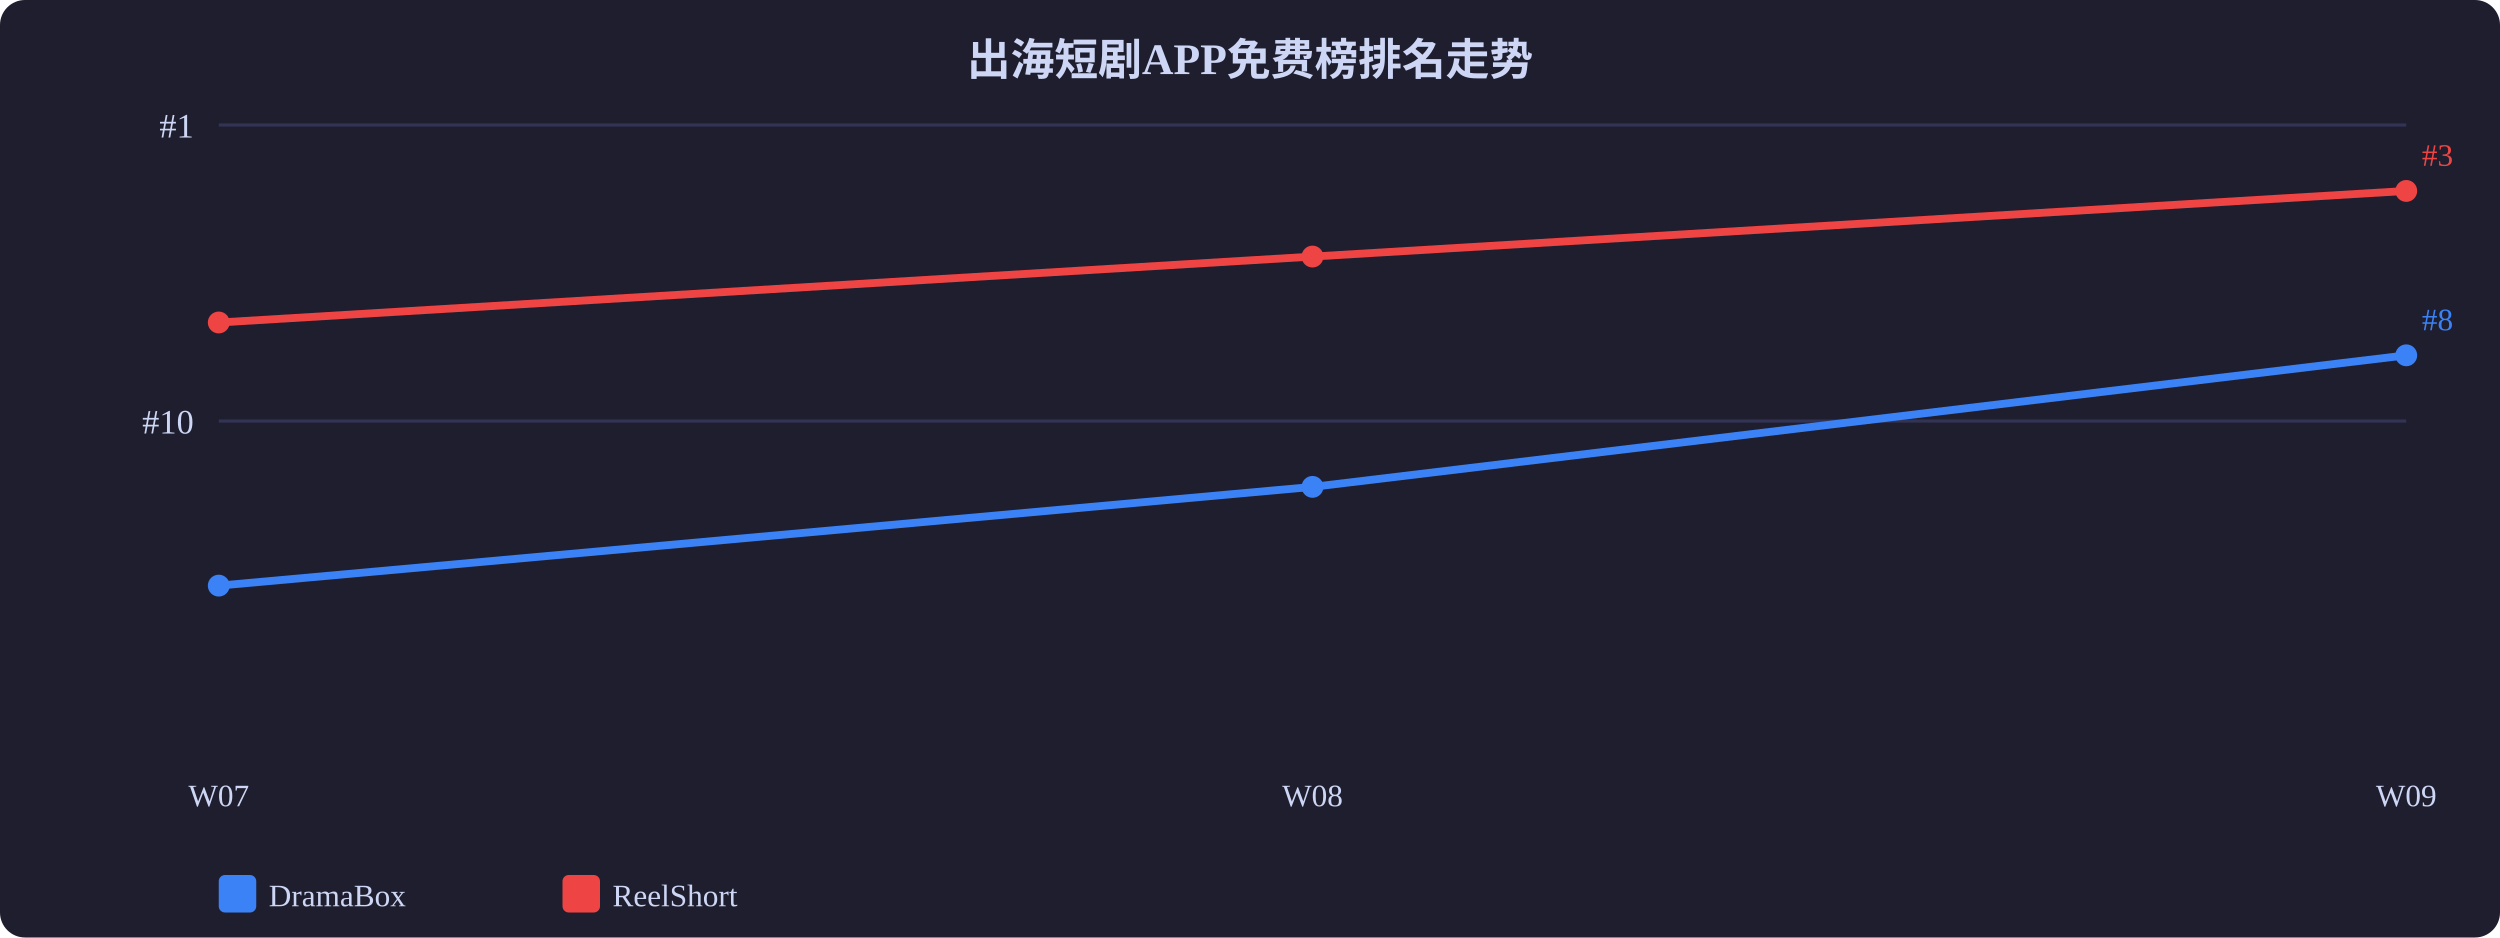
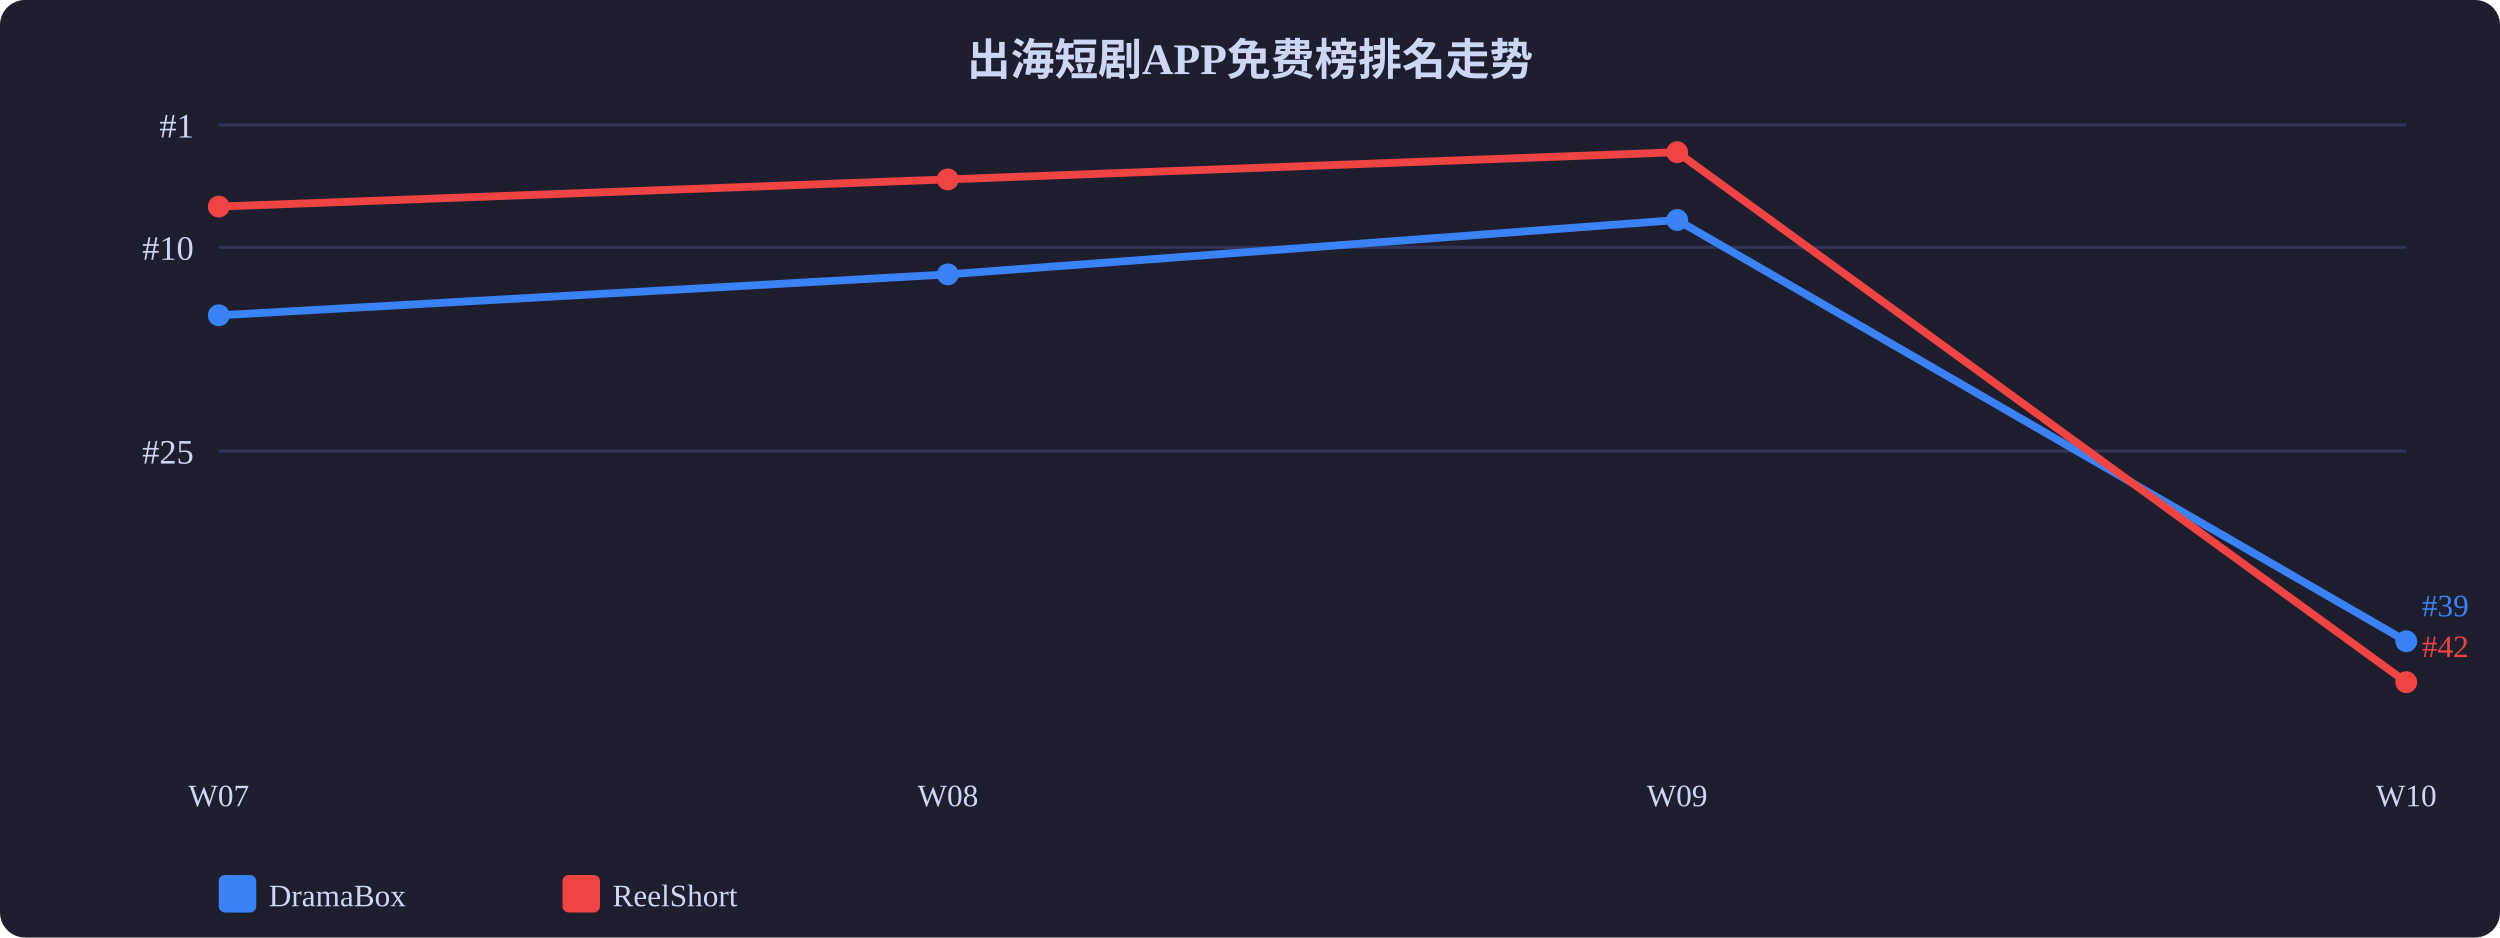
<svg xmlns="http://www.w3.org/2000/svg" viewBox="0 0 800 300">
  <rect width="800" height="300" fill="#1e1e2e" rx="8" />
  <text x="400.0" y="24" text-anchor="middle" fill="#cdd6f4" font-size="14" font-weight="bold">出海短剧APP免费榜排名走势</text>
  <line x1="70" y1="40.0" x2="770" y2="40.0" stroke="#333355" stroke-width="1" />
  <text x="62" y="44.0" text-anchor="end" fill="#cdd6f4" font-size="11">#1</text>
-   <line x1="70" y1="134.737" x2="770" y2="134.737" stroke="#333355" stroke-width="1" />
-   <text x="62" y="138.737" text-anchor="end" fill="#cdd6f4" font-size="11">#10</text>
-   <path d="M 70.0,187.4 L 420.0,155.8 L 770.0,113.7" fill="none" stroke="#3b82f6" stroke-width="2.5" />
-   <circle cx="70.0" cy="187.4" r="3.5" fill="#3b82f6" />
-   <circle cx="420.0" cy="155.8" r="3.5" fill="#3b82f6" />
-   <circle cx="770.0" cy="113.7" r="3.5" fill="#3b82f6" />
-   <text x="775.0" y="105.684" fill="#3b82f6" font-size="10">#8</text>
-   <path d="M 70.0,103.2 L 420.0,82.1 L 770.0,61.1" fill="none" stroke="#ef4444" stroke-width="2.5" />
-   <circle cx="70.0" cy="103.2" r="3.5" fill="#ef4444" />
-   <circle cx="420.0" cy="82.1" r="3.5" fill="#ef4444" />
-   <circle cx="770.0" cy="61.1" r="3.5" fill="#ef4444" />
-   <text x="775.0" y="53.053" fill="#ef4444" font-size="10">#3</text>
+   <line x1="70" y1="79.13" x2="770" y2="79.13" stroke="#333355" stroke-width="1" />
+   <text x="62" y="83.13" text-anchor="end" fill="#cdd6f4" font-size="11">#10</text>
+   <line x1="70" y1="144.348" x2="770" y2="144.348" stroke="#333355" stroke-width="1" />
+   <text x="62" y="148.348" text-anchor="end" fill="#cdd6f4" font-size="11">#25</text>
+   <path d="M 70.0,100.9 L 303.3,87.8 L 536.7,70.4 L 770.0,205.2" fill="none" stroke="#3b82f6" stroke-width="2.5" />
+   <circle cx="70.0" cy="100.9" r="3.5" fill="#3b82f6" />
+   <circle cx="303.3" cy="87.8" r="3.5" fill="#3b82f6" />
+   <circle cx="536.7" cy="70.4" r="3.5" fill="#3b82f6" />
+   <circle cx="770.0" cy="205.2" r="3.5" fill="#3b82f6" />
+   <text x="775.0" y="197.217" fill="#3b82f6" font-size="10">#39</text>
+   <path d="M 70.0,66.1 L 303.3,57.4 L 536.7,48.7 L 770.0,218.3" fill="none" stroke="#ef4444" stroke-width="2.5" />
+   <circle cx="70.0" cy="66.1" r="3.5" fill="#ef4444" />
+   <circle cx="303.3" cy="57.4" r="3.5" fill="#ef4444" />
+   <circle cx="536.7" cy="48.7" r="3.5" fill="#ef4444" />
+   <circle cx="770.0" cy="218.3" r="3.5" fill="#ef4444" />
+   <text x="775.0" y="210.261" fill="#ef4444" font-size="10">#42</text>
  <text x="70.0" y="258" text-anchor="middle" fill="#cdd6f4" font-size="10">W07</text>
-   <text x="420.0" y="258" text-anchor="middle" fill="#cdd6f4" font-size="10">W08</text>
-   <text x="770.0" y="258" text-anchor="middle" fill="#cdd6f4" font-size="10">W09</text>
+   <text x="303.333" y="258" text-anchor="middle" fill="#cdd6f4" font-size="10">W08</text>
+   <text x="536.667" y="258" text-anchor="middle" fill="#cdd6f4" font-size="10">W09</text>
+   <text x="770.0" y="258" text-anchor="middle" fill="#cdd6f4" font-size="10">W10</text>
  <rect x="70" y="280" width="12" height="12" rx="2" fill="#3b82f6" />
  <text x="86" y="290" fill="#cdd6f4" font-size="10">DramaBox</text>
  <rect x="180" y="280" width="12" height="12" rx="2" fill="#ef4444" />
  <text x="196" y="290" fill="#cdd6f4" font-size="10">ReelShort</text>
</svg>
